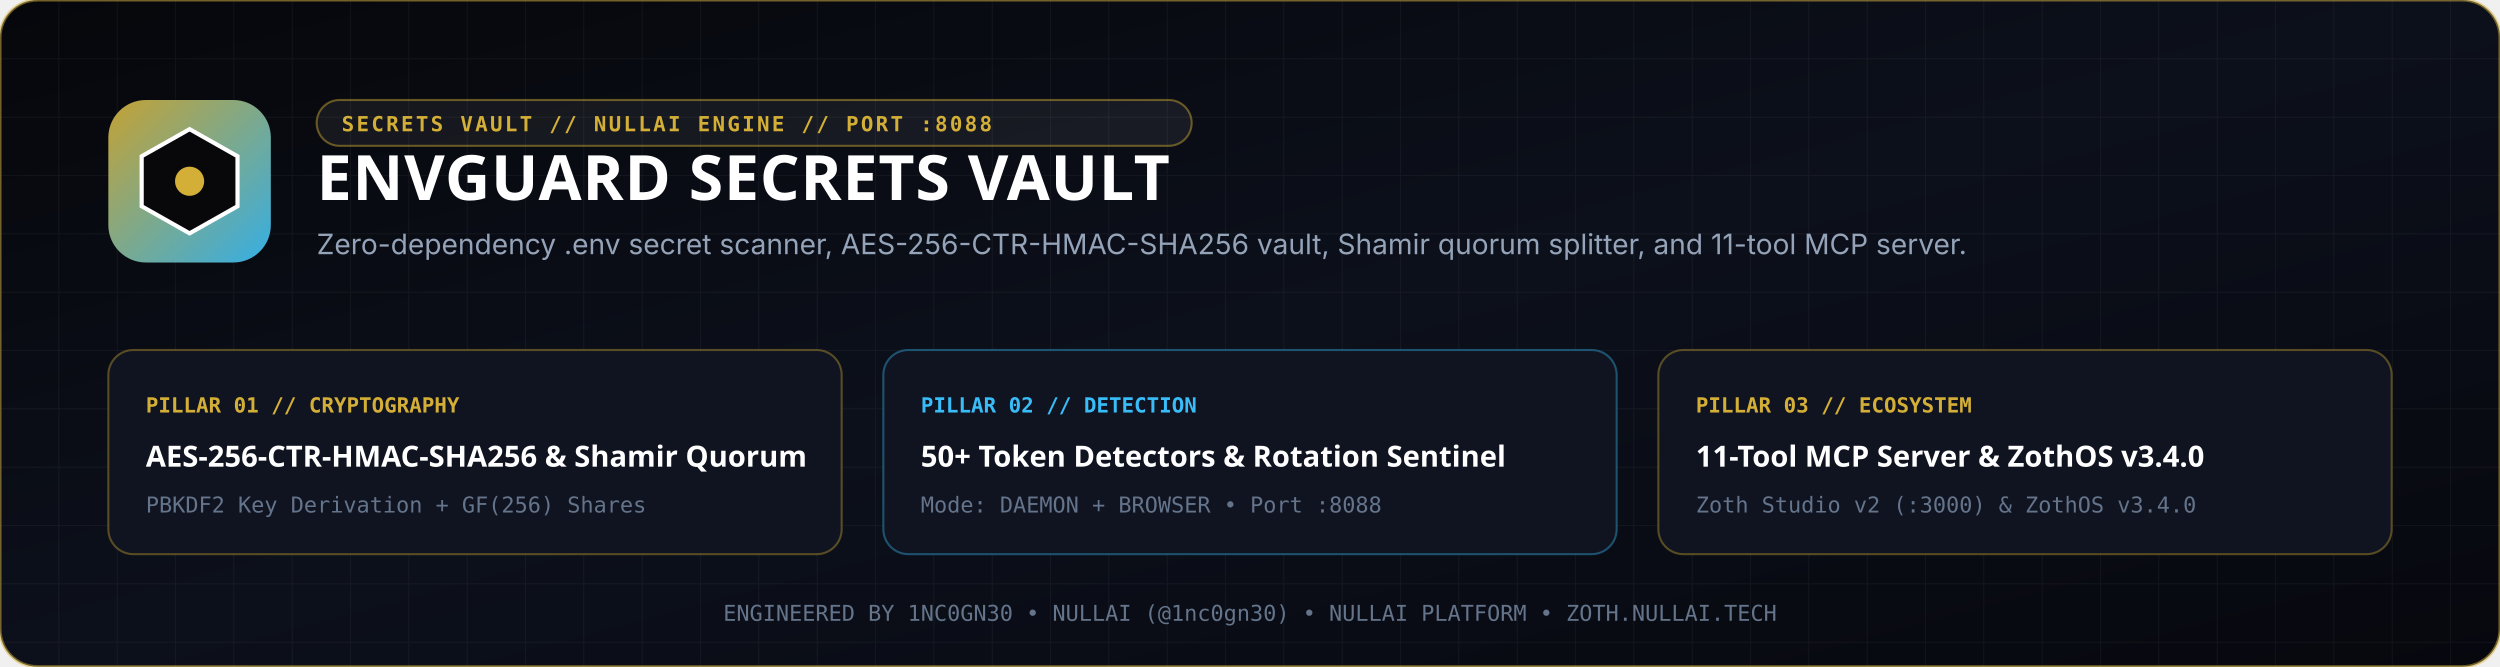
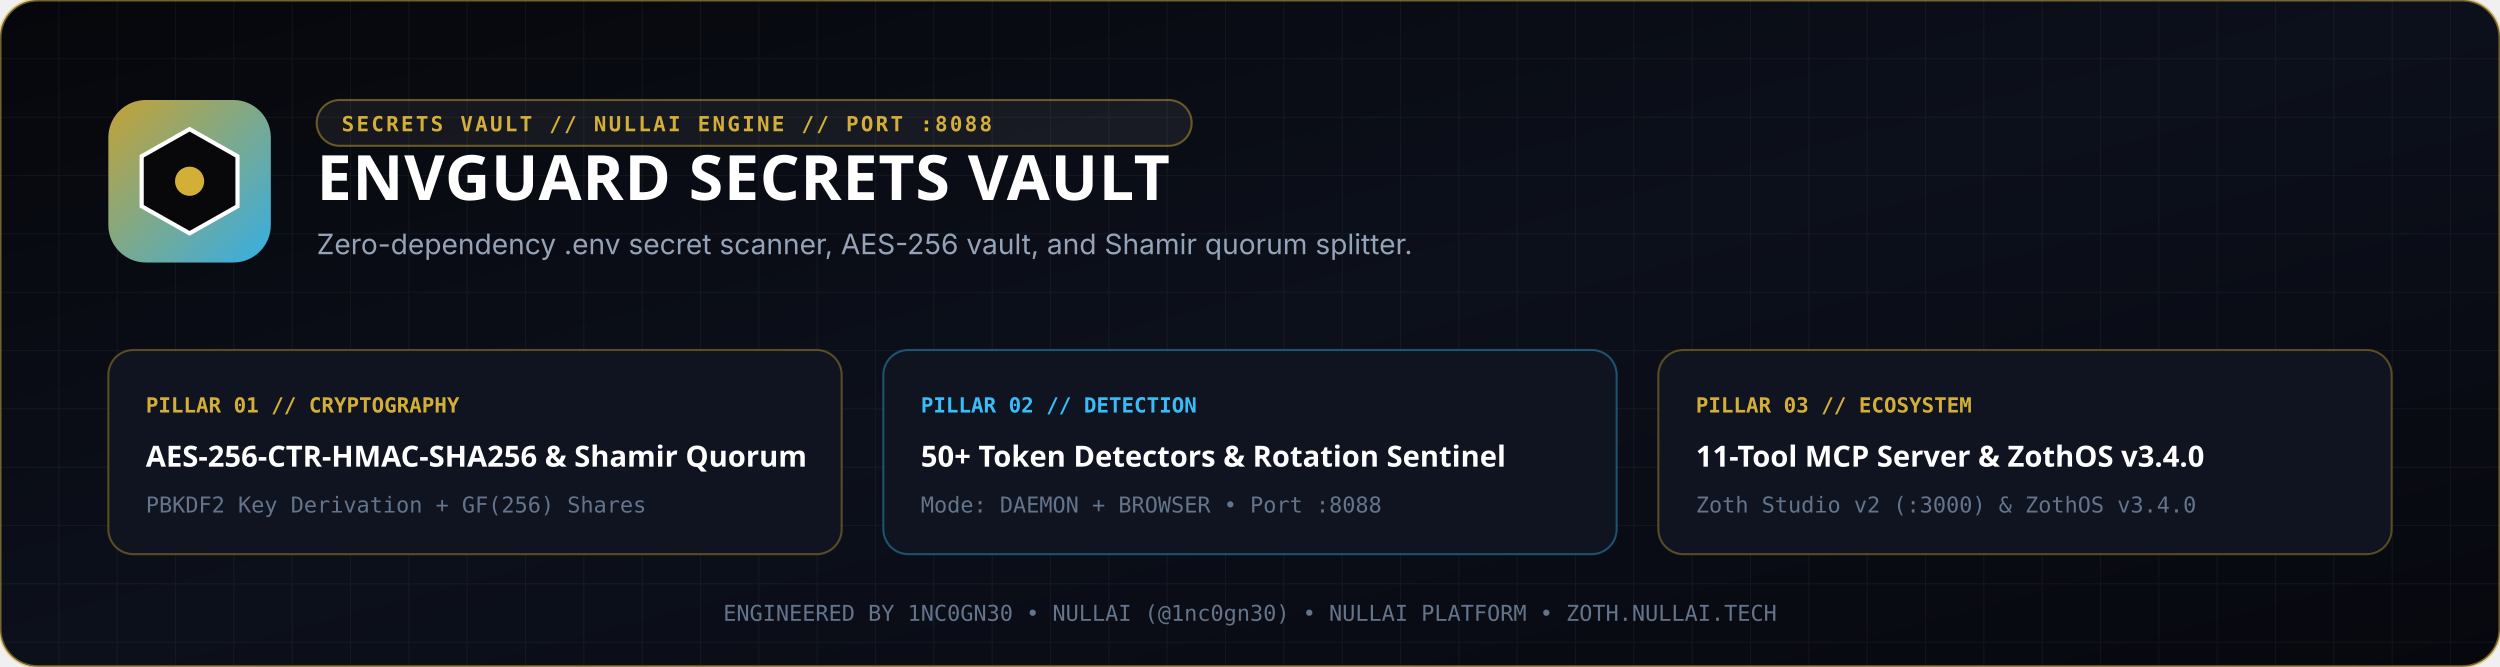
<svg xmlns="http://www.w3.org/2000/svg" viewBox="0 0 1200 320" width="100%" height="100%">
  <defs>
    <linearGradient id="bg" x1="0%" y1="0%" x2="100%" y2="100%">
      <stop offset="0%" stop-color="#06070B" />
      <stop offset="50%" stop-color="#0C101B" />
      <stop offset="100%" stop-color="#07080E" />
    </linearGradient>
    <linearGradient id="accent" x1="0%" y1="0%" x2="100%" y2="100%">
      <stop offset="0%" stop-color="#D4AF37" />
      <stop offset="100%" stop-color="#38BDF8" />
    </linearGradient>
    <pattern id="grid" width="28" height="28" patternUnits="userSpaceOnUse">
      <path d="M 28 0 L 0 0 0 28" fill="none" stroke="rgba(255,255,255,0.04)" stroke-width="1" />
    </pattern>
  </defs>
  <rect width="1200" height="320" rx="18" fill="url(#bg)" stroke="#D4AF37" stroke-opacity="0.5" stroke-width="1.5" />
  <rect width="1200" height="320" rx="18" fill="url(#grid)" />
  <g transform="translate(52, 48)">
    <rect width="78" height="78" rx="18" fill="url(#accent)" opacity="0.92" />
    <polygon points="39,14 62,27 62,51 39,64 16,51 16,27" fill="#08080B" stroke="#FFFFFF" stroke-width="2" />
    <circle cx="39" cy="39" r="7" fill="#D4AF37" />
  </g>
  <g transform="translate(152, 62)">
    <rect x="0" y="-14" width="420" height="22" rx="11" fill="rgba(255,255,255,0.06)" stroke="#D4AF37" stroke-opacity="0.45" />
    <text x="12" y="1" fill="#D4AF37" font-family="JetBrains Mono, monospace" font-size="10" font-weight="700" letter-spacing="1.1">SECRETS VAULT // NULLAI ENGINE // PORT :8088</text>
    <text x="0" y="34" fill="#FFFFFF" font-family="Syne, Space Grotesk, sans-serif" font-size="30" font-weight="800" letter-spacing="0.4">ENVGUARD SECRETS VAULT</text>
-     <text x="0" y="60" fill="#94A3B8" font-family="Inter, sans-serif" font-size="13.5">Zero-dependency .env secret scanner, AES-256-CTR-HMAC-SHA256 vault, Shamir quorum splitter, and 11-tool MCP server.</text>
+     <text x="0" y="60" fill="#94A3B8" font-family="Inter, sans-serif" font-size="13.5">Zero-dependency .env secret scanner, AES-256 vault, and Shamir quorum splitter.</text>
  </g>
  <g transform="translate(52, 168)">
    <rect x="0" y="0" width="352" height="98" rx="12" fill="#101320" stroke="#D4AF37" stroke-opacity="0.38" />
    <text x="18" y="30" fill="#D4AF37" font-family="JetBrains Mono, monospace" font-size="10" font-weight="700">PILLAR 01 // CRYPTOGRAPHY</text>
    <text x="18" y="56" fill="#FFFFFF" font-family="Space Grotesk, sans-serif" font-size="14" font-weight="700">AES-256-CTR-HMAC-SHA256 &amp; Shamir Quorum</text>
    <text x="18" y="78" fill="#64748B" font-family="JetBrains Mono, monospace" font-size="10.5">PBKDF2 Key Derivation + GF(256) Shares</text>
    <rect x="372" y="0" width="352" height="98" rx="12" fill="#101320" stroke="#38BDF8" stroke-opacity="0.38" />
    <text x="390" y="30" fill="#38BDF8" font-family="JetBrains Mono, monospace" font-size="10" font-weight="700">PILLAR 02 // DETECTION</text>
    <text x="390" y="56" fill="#FFFFFF" font-family="Space Grotesk, sans-serif" font-size="14" font-weight="700">50+ Token Detectors &amp; Rotation Sentinel</text>
    <text x="390" y="78" fill="#64748B" font-family="JetBrains Mono, monospace" font-size="10.5">Mode: DAEMON + BROWSER • Port :8088</text>
    <rect x="744" y="0" width="352" height="98" rx="12" fill="#101320" stroke="#D4AF37" stroke-opacity="0.38" />
    <text x="762" y="30" fill="#D4AF37" font-family="JetBrains Mono, monospace" font-size="10" font-weight="700">PILLAR 03 // ECOSYSTEM</text>
    <text x="762" y="56" fill="#FFFFFF" font-family="Space Grotesk, sans-serif" font-size="14" font-weight="700">11-Tool MCP Server &amp; ZothOS v3.4.0</text>
    <text x="762" y="78" fill="#64748B" font-family="JetBrains Mono, monospace" font-size="10.5">Zoth Studio v2 (:3000) &amp; ZothOS v3.4.0</text>
  </g>
  <text x="600" y="298" text-anchor="middle" fill="#64748B" font-family="JetBrains Mono, monospace" font-size="10.5">
    ENGINEERED BY 1NC0GN30 • NULLAI (@1nc0gn30)  •  NULLAI PLATFORM  •  ZOTH.NULLAI.TECH
  </text>
</svg>
